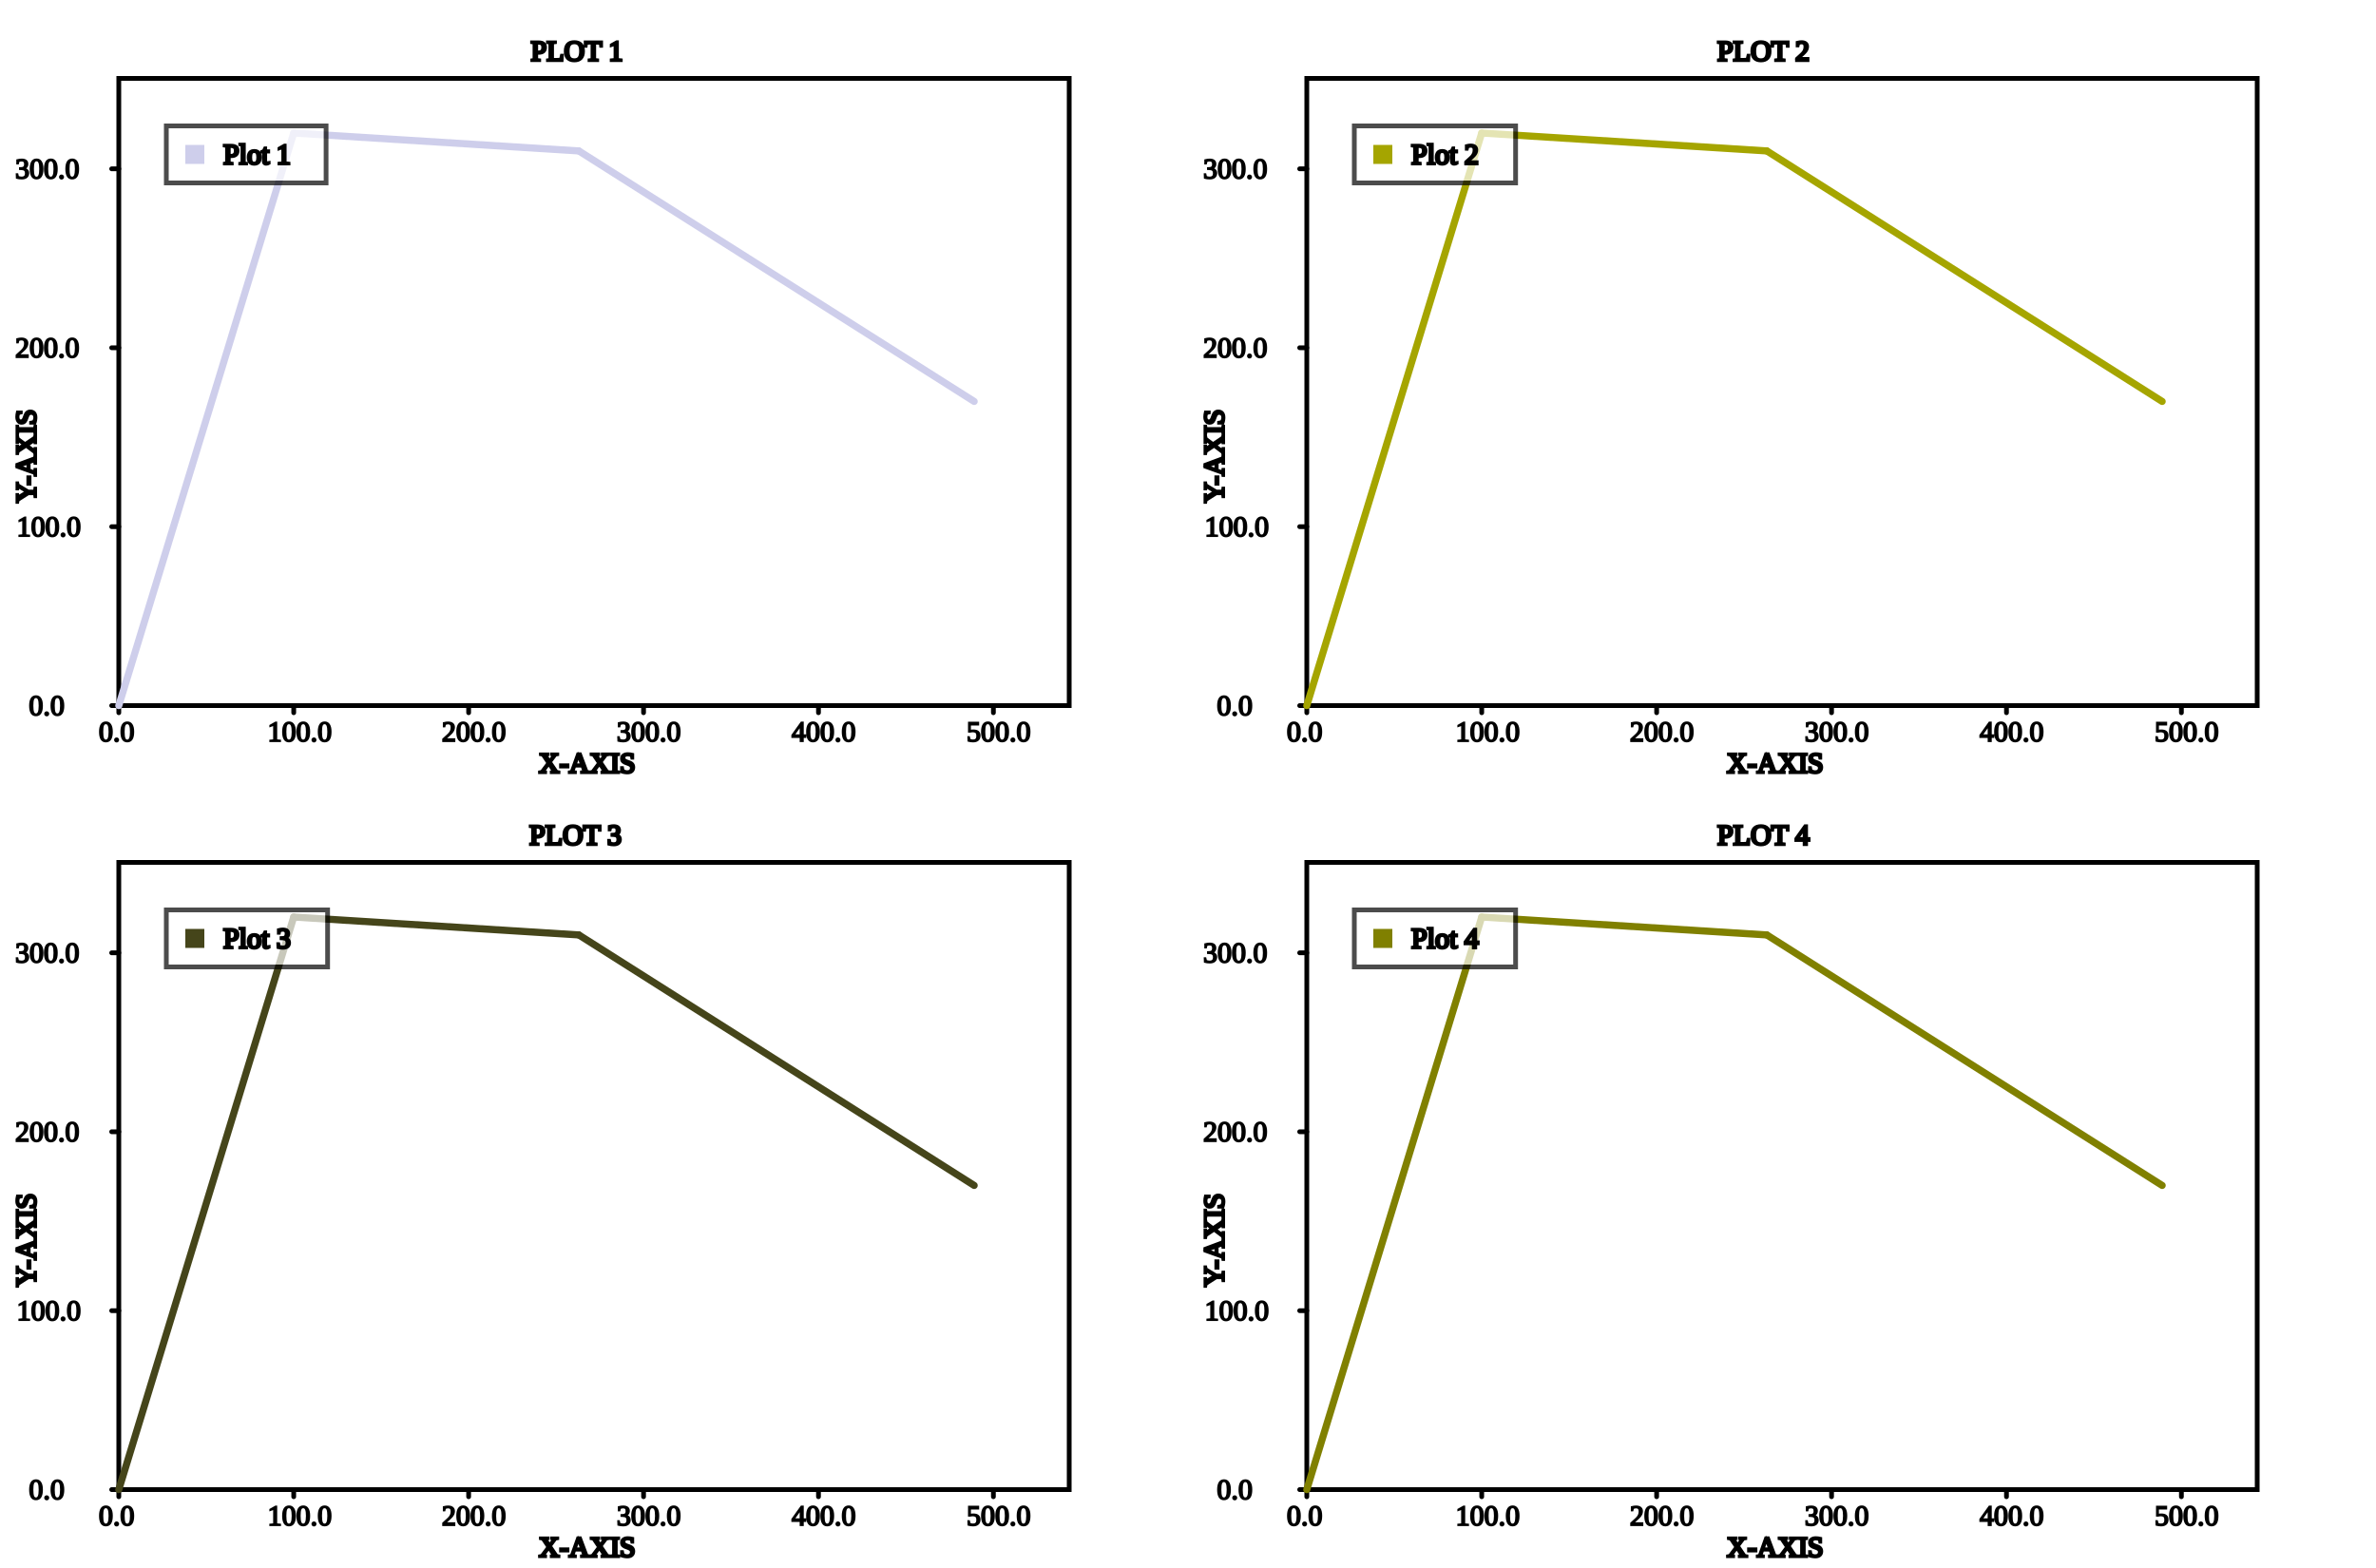
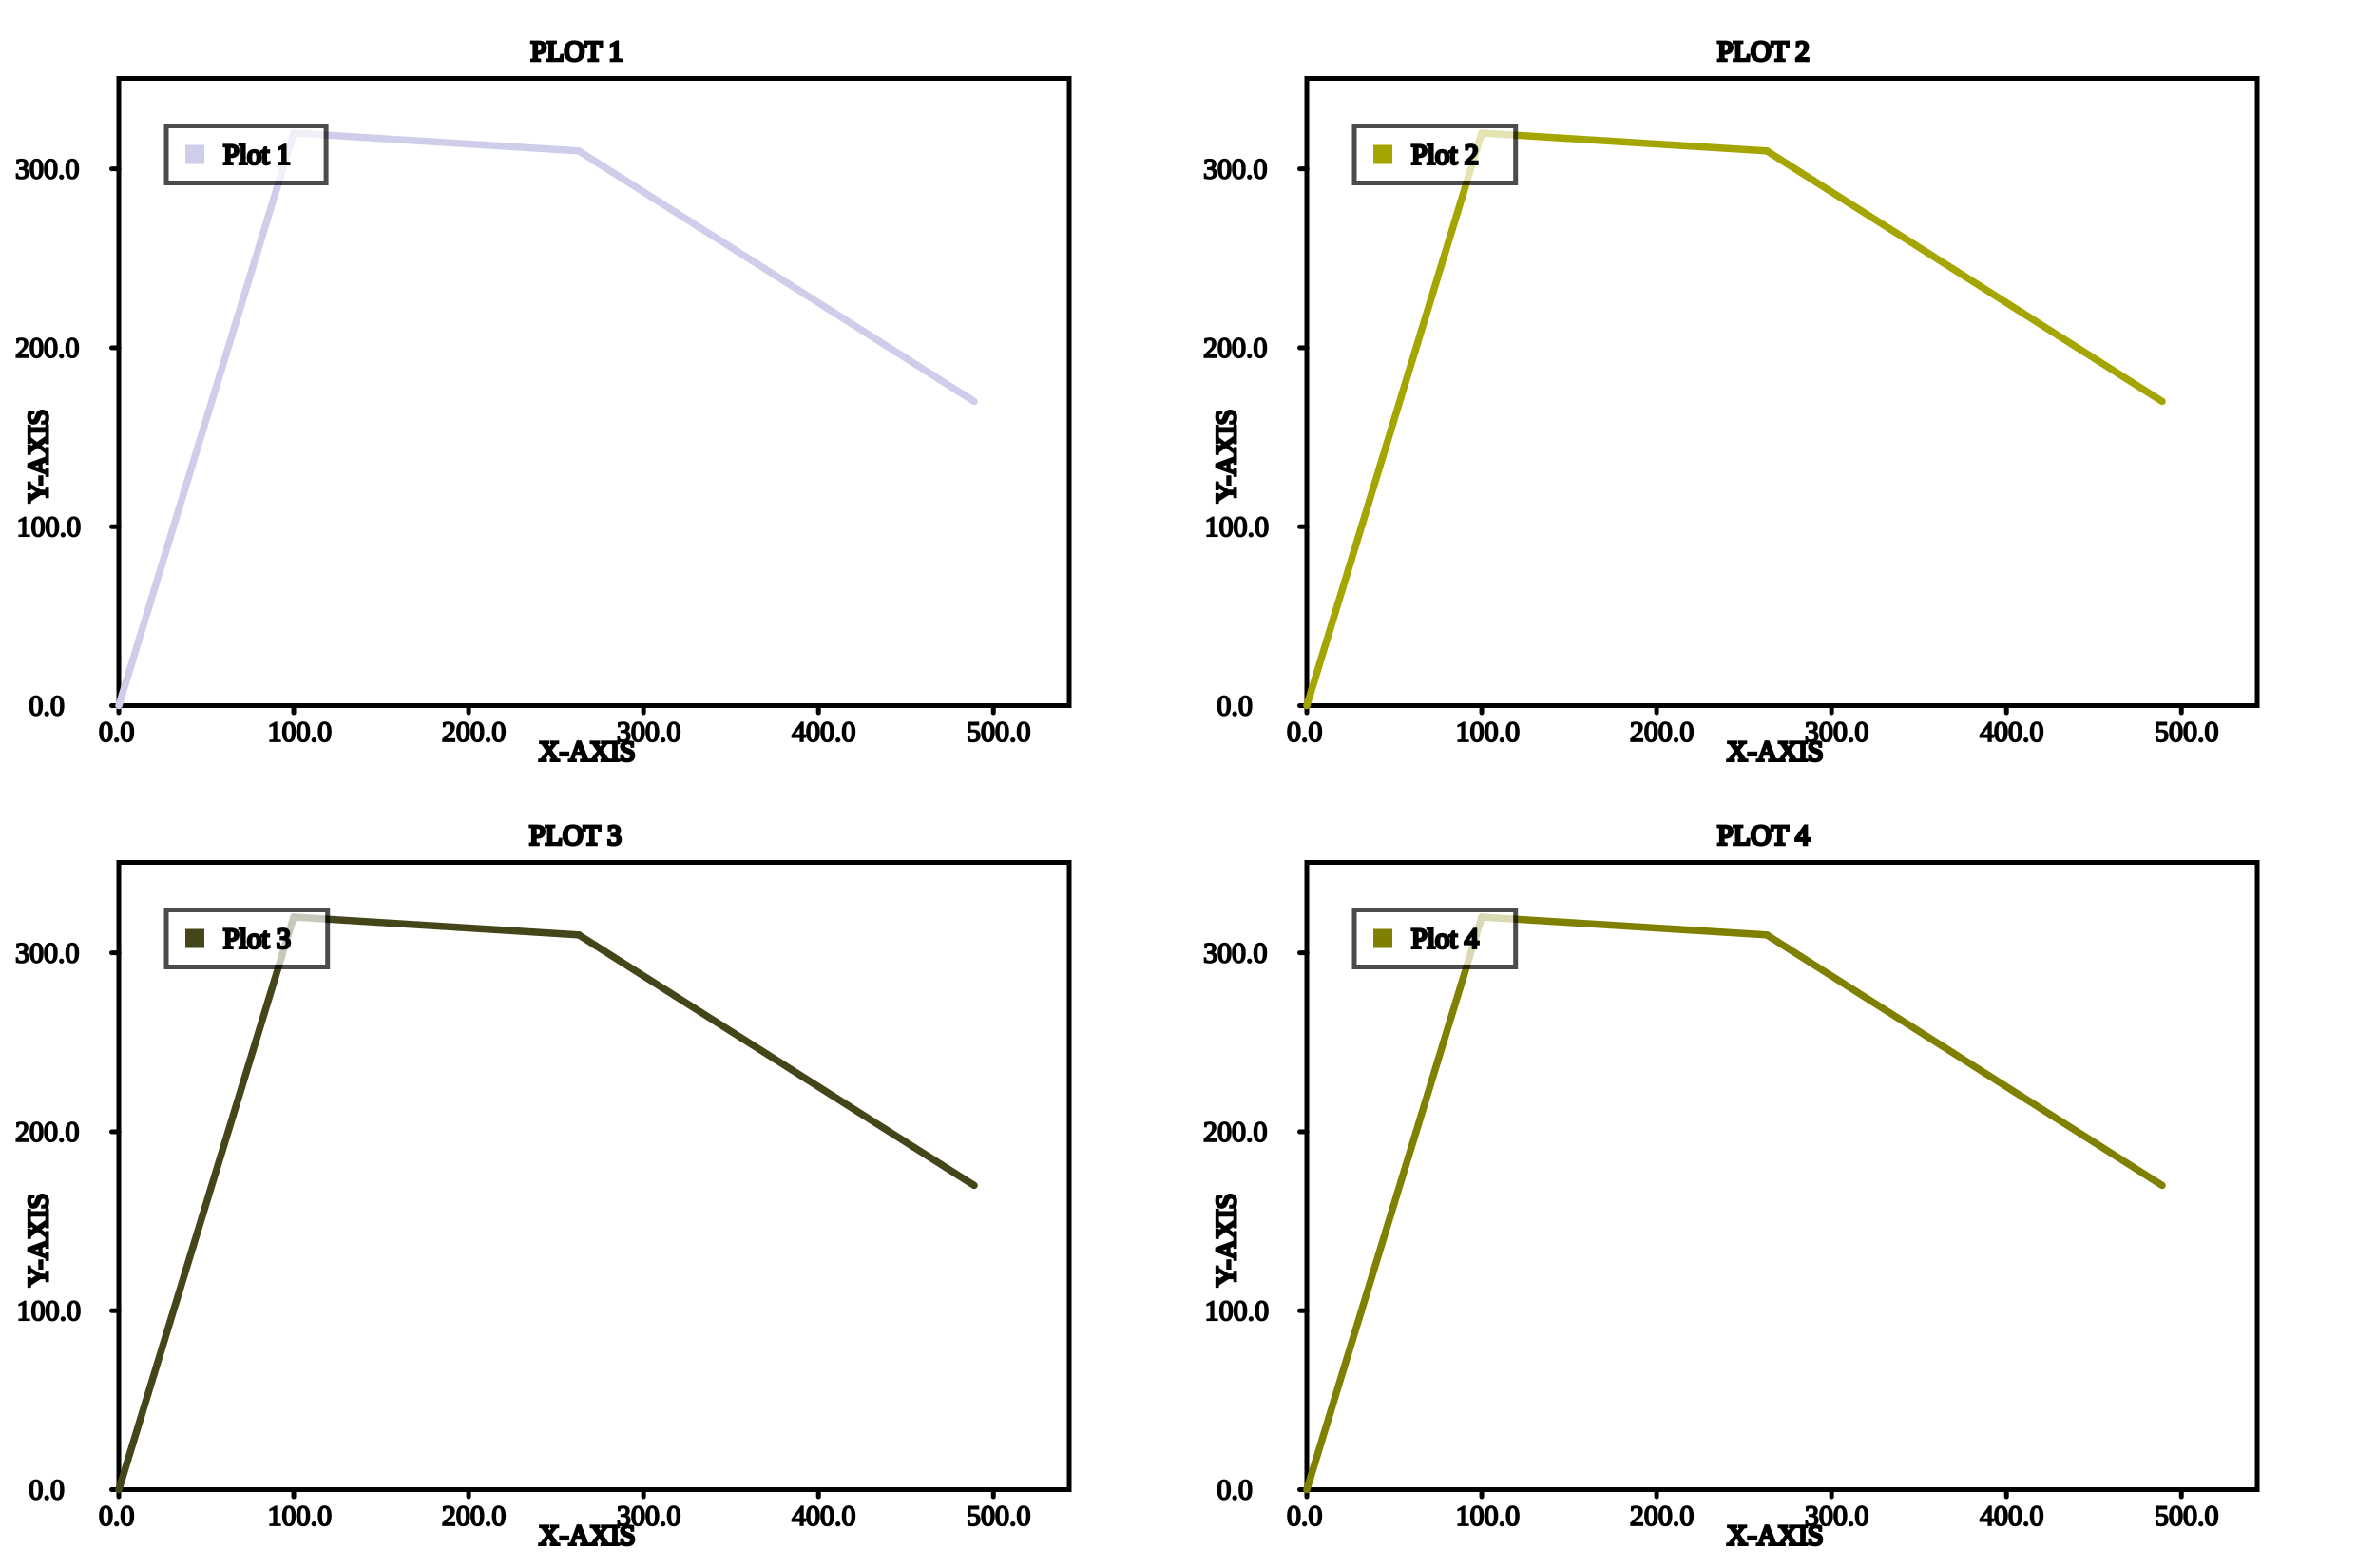
<svg xmlns="http://www.w3.org/2000/svg" height="660.0" width="1000.0" version="4.0">
  <rect width="100%" height="100%" fill="white" />
  <rect x="50.0" y="33.0" width="400.0" height="264.0" style="fill:rgb(255,255,255);stroke-width:2.0;stroke:rgb(0,0,0);opacity:1" />
  <line x1="50.0" y1="300.0" x2="50.0" y2="297.0" style="stroke:rgb(0.0,0.0,0.0);stroke-width:2.0;opacity:1.0;stroke-linecap:round" />
  <text x="41.58" y="312.0" stroke="#000000" stroke-width="0.7" transform="rotate(-0.0,41.58,312.0)">0.0</text>
  <line x1="123.62" y1="300.0" x2="123.62" y2="297.0" style="stroke:rgb(0.0,0.0,0.0);stroke-width:2.0;opacity:1.0;stroke-linecap:round" />
  <text x="112.64" y="312.0" stroke="#000000" stroke-width="0.7" transform="rotate(-0.0,112.6396,312.0)">100.0</text>
  <line x1="197.239" y1="300.0" x2="197.239" y2="297.0" style="stroke:rgb(0.0,0.0,0.0);stroke-width:2.0;opacity:1.0;stroke-linecap:round" />
  <text x="185.939" y="312.0" stroke="#000000" stroke-width="0.7" transform="rotate(-0.0,185.9392,312.0)">200.0</text>
  <line x1="270.859" y1="300.0" x2="270.859" y2="297.0" style="stroke:rgb(0.0,0.0,0.0);stroke-width:2.0;opacity:1.0;stroke-linecap:round" />
  <text x="259.559" y="312.0" stroke="#000000" stroke-width="0.7" transform="rotate(-0.0,259.5589,312.0)">300.0</text>
  <line x1="344.479" y1="300.0" x2="344.479" y2="297.0" style="stroke:rgb(0.0,0.0,0.0);stroke-width:2.0;opacity:1.0;stroke-linecap:round" />
  <text x="333.179" y="312.0" stroke="#000000" stroke-width="0.7" transform="rotate(-0.0,333.1785,312.0)">400.0</text>
  <line x1="418.098" y1="300.0" x2="418.098" y2="297.0" style="stroke:rgb(0.0,0.0,0.0);stroke-width:2.0;opacity:1.0;stroke-linecap:round" />
  <text x="406.798" y="312.0" stroke="#000000" stroke-width="0.7" transform="rotate(-0.0,406.7982,312.0)">500.0</text>
  <line x1="47.0" y1="297.0" x2="50.0" y2="297.0" style="stroke:rgb(0.0,0.0,0.0);stroke-width:2.0;opacity:1.0;stroke-linecap:round" />
  <text x="12.16" y="301.0" stroke="#000000" stroke-width="0.7" transform="rotate(-0.0,12.16,301.0)">0.0</text>
  <line x1="47.0" y1="221.688" x2="50.0" y2="221.688" style="stroke:rgb(0.0,0.0,0.0);stroke-width:2.0;opacity:1.0;stroke-linecap:round" />
  <text x="7.04" y="225.688" stroke="#000000" stroke-width="0.7" transform="rotate(-0.0,7.040001,225.6875)">100.0</text>
  <line x1="47.0" y1="146.375" x2="50.0" y2="146.375" style="stroke:rgb(0.0,0.0,0.0);stroke-width:2.0;opacity:1.0;stroke-linecap:round" />
  <text x="6.4" y="150.375" stroke="#000000" stroke-width="0.7" transform="rotate(-0.0,6.400002,150.375)">200.0</text>
  <line x1="47.0" y1="71.062" x2="50.0" y2="71.062" style="stroke:rgb(0.0,0.0,0.0);stroke-width:2.0;opacity:1.0;stroke-linecap:round" />
  <text x="6.4" y="75.062" stroke="#000000" stroke-width="0.7" transform="rotate(-0.0,6.400002,75.0625)">300.0</text>
  <line x1="50.0" y1="297.0" x2="123.62" y2="56.0" style="stroke:rgb(206.04,206.04,235.11);stroke-width:3.0;opacity:1.0;stroke-linecap:round" />
  <line x1="123.62" y1="56.0" x2="243.62" y2="63.531" style="stroke:rgb(206.04,206.04,235.11);stroke-width:3.0;opacity:1.0;stroke-linecap:round" />
  <line x1="243.62" y1="63.531" x2="410.0" y2="168.969" style="stroke:rgb(206.04,206.04,235.11);stroke-width:3.0;opacity:1.0;stroke-linecap:round" />
  <text x="223.4" y="25.5" stroke="#000000" stroke-width="1.2" transform="rotate(-0.0,223.4,25.5)">PLOT 1</text>
-   <text x="226.8" y="325.2" stroke="#000000" stroke-width="1.2" transform="rotate(-0.0,226.8,325.2)">X-AXIS</text>
-   <text x="15.0" y="211.6" stroke="#000000" stroke-width="1.2" transform="rotate(-90.0,15.0,211.6)">Y-AXIS</text>
+   <text x="226.8" y="320.2" stroke="#000000" stroke-width="1.2" transform="rotate(-0.0,226.8,320.2)">X-AXIS</text>
+   <text x="20.0" y="211.6" stroke="#000000" stroke-width="1.2" transform="rotate(-90.0,20.0,211.6)">Y-AXIS</text>
  <rect x="70.0" y="53.0" width="67.24" height="24.0" style="fill:rgb(255.0,255.0,255.0);stroke-width:2.0;stroke:rgb(0.0,0.0,0.0);opacity:0.7" />
  <rect x="78.0" y="61.0" width="8.0" height="8.0" style="fill:rgb(206.04,206.04,235.11);stroke-width:0;stroke:rgb(0,0,0);opacity:1.0" />
  <text x="94.0" y="69.0" stroke="#000000" stroke-width="1.2" transform="rotate(-0.0,94.0,69.0)">Plot 1</text>
  <rect x="550.0" y="33.0" width="400.0" height="264.0" style="fill:rgb(255,255,255);stroke-width:2.0;stroke:rgb(0,0,0);opacity:1" />
  <line x1="550.0" y1="300.0" x2="550.0" y2="297.0" style="stroke:rgb(0.0,0.0,0.0);stroke-width:2.0;opacity:1.0;stroke-linecap:round" />
  <text x="541.58" y="312.0" stroke="#000000" stroke-width="0.7" transform="rotate(-0.0,541.58,312.0)">0.0</text>
  <line x1="623.62" y1="300.0" x2="623.62" y2="297.0" style="stroke:rgb(0.0,0.0,0.0);stroke-width:2.0;opacity:1.0;stroke-linecap:round" />
  <text x="612.64" y="312.0" stroke="#000000" stroke-width="0.7" transform="rotate(-0.0,612.6396,312.0)">100.0</text>
  <line x1="697.239" y1="300.0" x2="697.239" y2="297.0" style="stroke:rgb(0.0,0.0,0.0);stroke-width:2.0;opacity:1.0;stroke-linecap:round" />
  <text x="685.939" y="312.0" stroke="#000000" stroke-width="0.7" transform="rotate(-0.0,685.9393,312.0)">200.0</text>
  <line x1="770.859" y1="300.0" x2="770.859" y2="297.0" style="stroke:rgb(0.0,0.0,0.0);stroke-width:2.0;opacity:1.0;stroke-linecap:round" />
  <text x="759.559" y="312.0" stroke="#000000" stroke-width="0.7" transform="rotate(-0.0,759.5589,312.0)">300.0</text>
  <line x1="844.479" y1="300.0" x2="844.479" y2="297.0" style="stroke:rgb(0.0,0.0,0.0);stroke-width:2.0;opacity:1.0;stroke-linecap:round" />
  <text x="833.178" y="312.0" stroke="#000000" stroke-width="0.7" transform="rotate(-0.0,833.1785,312.0)">400.0</text>
  <line x1="918.098" y1="300.0" x2="918.098" y2="297.0" style="stroke:rgb(0.0,0.0,0.0);stroke-width:2.0;opacity:1.0;stroke-linecap:round" />
  <text x="906.798" y="312.0" stroke="#000000" stroke-width="0.7" transform="rotate(-0.0,906.7982,312.0)">500.0</text>
  <line x1="547.0" y1="297.0" x2="550.0" y2="297.0" style="stroke:rgb(0.0,0.0,0.0);stroke-width:2.0;opacity:1.0;stroke-linecap:round" />
  <text x="512.16" y="301.0" stroke="#000000" stroke-width="0.7" transform="rotate(-0.0,512.16,301.0)">0.0</text>
  <line x1="547.0" y1="221.688" x2="550.0" y2="221.688" style="stroke:rgb(0.0,0.0,0.0);stroke-width:2.0;opacity:1.0;stroke-linecap:round" />
  <text x="507.04" y="225.688" stroke="#000000" stroke-width="0.7" transform="rotate(-0.0,507.04,225.6875)">100.0</text>
  <line x1="547.0" y1="146.375" x2="550.0" y2="146.375" style="stroke:rgb(0.0,0.0,0.0);stroke-width:2.0;opacity:1.0;stroke-linecap:round" />
  <text x="506.4" y="150.375" stroke="#000000" stroke-width="0.7" transform="rotate(-0.0,506.4,150.375)">200.0</text>
  <line x1="547.0" y1="71.062" x2="550.0" y2="71.062" style="stroke:rgb(0.0,0.0,0.0);stroke-width:2.0;opacity:1.0;stroke-linecap:round" />
  <text x="506.4" y="75.062" stroke="#000000" stroke-width="0.7" transform="rotate(-0.0,506.4,75.0625)">300.0</text>
  <line x1="550.0" y1="297.0" x2="623.62" y2="56.0" style="stroke:rgb(164.985,164.985,0.0);stroke-width:3.0;opacity:1.0;stroke-linecap:round" />
  <line x1="623.62" y1="56.0" x2="743.62" y2="63.531" style="stroke:rgb(164.985,164.985,0.0);stroke-width:3.0;opacity:1.0;stroke-linecap:round" />
  <line x1="743.62" y1="63.531" x2="910.0" y2="168.969" style="stroke:rgb(164.985,164.985,0.0);stroke-width:3.0;opacity:1.0;stroke-linecap:round" />
  <text x="722.8" y="25.5" stroke="#000000" stroke-width="1.2" transform="rotate(-0.0,722.8,25.5)">PLOT 2</text>
-   <text x="726.8" y="325.2" stroke="#000000" stroke-width="1.2" transform="rotate(-0.0,726.8,325.2)">X-AXIS</text>
-   <text x="515.0" y="211.6" stroke="#000000" stroke-width="1.2" transform="rotate(-90.0,515.0,211.6)">Y-AXIS</text>
+   <text x="726.8" y="320.2" stroke="#000000" stroke-width="1.2" transform="rotate(-0.0,726.8,320.2)">X-AXIS</text>
+   <text x="520.0" y="211.6" stroke="#000000" stroke-width="1.2" transform="rotate(-90.0,520.0,211.6)">Y-AXIS</text>
  <rect x="570.0" y="53.0" width="67.88" height="24.0" style="fill:rgb(255.0,255.0,255.0);stroke-width:2.0;stroke:rgb(0.0,0.0,0.0);opacity:0.7" />
  <rect x="578.0" y="61.0" width="8.0" height="8.0" style="fill:rgb(164.985,164.985,0.0);stroke-width:0;stroke:rgb(0,0,0);opacity:1.0" />
  <text x="594.0" y="69.0" stroke="#000000" stroke-width="1.2" transform="rotate(-0.0,594.0,69.0)">Plot 2</text>
  <rect x="50.0" y="363.0" width="400.0" height="264.0" style="fill:rgb(255,255,255);stroke-width:2.0;stroke:rgb(0,0,0);opacity:1" />
  <line x1="50.0" y1="630.0" x2="50.0" y2="627.0" style="stroke:rgb(0.0,0.0,0.0);stroke-width:2.0;opacity:1.0;stroke-linecap:round" />
  <text x="41.58" y="642.0" stroke="#000000" stroke-width="0.7" transform="rotate(-0.0,41.58,642.0)">0.0</text>
  <line x1="123.62" y1="630.0" x2="123.62" y2="627.0" style="stroke:rgb(0.0,0.0,0.0);stroke-width:2.0;opacity:1.0;stroke-linecap:round" />
  <text x="112.64" y="642.0" stroke="#000000" stroke-width="0.7" transform="rotate(-0.0,112.6396,642.0)">100.0</text>
  <line x1="197.239" y1="630.0" x2="197.239" y2="627.0" style="stroke:rgb(0.0,0.0,0.0);stroke-width:2.0;opacity:1.0;stroke-linecap:round" />
  <text x="185.939" y="642.0" stroke="#000000" stroke-width="0.7" transform="rotate(-0.0,185.9392,642.0)">200.0</text>
  <line x1="270.859" y1="630.0" x2="270.859" y2="627.0" style="stroke:rgb(0.0,0.0,0.0);stroke-width:2.0;opacity:1.0;stroke-linecap:round" />
  <text x="259.559" y="642.0" stroke="#000000" stroke-width="0.7" transform="rotate(-0.0,259.5589,642.0)">300.0</text>
  <line x1="344.479" y1="630.0" x2="344.479" y2="627.0" style="stroke:rgb(0.0,0.0,0.0);stroke-width:2.0;opacity:1.0;stroke-linecap:round" />
  <text x="333.179" y="642.0" stroke="#000000" stroke-width="0.7" transform="rotate(-0.0,333.1785,642.0)">400.0</text>
  <line x1="418.098" y1="630.0" x2="418.098" y2="627.0" style="stroke:rgb(0.0,0.0,0.0);stroke-width:2.0;opacity:1.0;stroke-linecap:round" />
  <text x="406.798" y="642.0" stroke="#000000" stroke-width="0.7" transform="rotate(-0.0,406.7982,642.0)">500.0</text>
  <line x1="47.0" y1="627.0" x2="50.0" y2="627.0" style="stroke:rgb(0.0,0.0,0.0);stroke-width:2.0;opacity:1.0;stroke-linecap:round" />
  <text x="12.16" y="631.0" stroke="#000000" stroke-width="0.7" transform="rotate(-0.0,12.16,631.0)">0.0</text>
  <line x1="47.0" y1="551.688" x2="50.0" y2="551.688" style="stroke:rgb(0.0,0.0,0.0);stroke-width:2.0;opacity:1.0;stroke-linecap:round" />
  <text x="7.04" y="555.688" stroke="#000000" stroke-width="0.7" transform="rotate(-0.0,7.040001,555.6875)">100.0</text>
  <line x1="47.0" y1="476.375" x2="50.0" y2="476.375" style="stroke:rgb(0.0,0.0,0.0);stroke-width:2.0;opacity:1.0;stroke-linecap:round" />
  <text x="6.4" y="480.375" stroke="#000000" stroke-width="0.7" transform="rotate(-0.0,6.400002,480.375)">200.0</text>
  <line x1="47.0" y1="401.062" x2="50.0" y2="401.062" style="stroke:rgb(0.0,0.0,0.0);stroke-width:2.0;opacity:1.0;stroke-linecap:round" />
  <text x="6.4" y="405.062" stroke="#000000" stroke-width="0.7" transform="rotate(-0.0,6.400002,405.0625)">300.0</text>
  <line x1="50.0" y1="627.0" x2="123.62" y2="386.0" style="stroke:rgb(68.85,68.85,25.5);stroke-width:3.0;opacity:1.0;stroke-linecap:round" />
  <line x1="123.62" y1="386.0" x2="243.62" y2="393.531" style="stroke:rgb(68.85,68.85,25.5);stroke-width:3.0;opacity:1.0;stroke-linecap:round" />
  <line x1="243.62" y1="393.531" x2="410.0" y2="498.969" style="stroke:rgb(68.85,68.85,25.5);stroke-width:3.0;opacity:1.0;stroke-linecap:round" />
  <text x="222.8" y="355.5" stroke="#000000" stroke-width="1.2" transform="rotate(-0.0,222.8,355.5)">PLOT 3</text>
-   <text x="226.8" y="655.2" stroke="#000000" stroke-width="1.2" transform="rotate(-0.0,226.8,655.2)">X-AXIS</text>
-   <text x="15.0" y="541.6" stroke="#000000" stroke-width="1.2" transform="rotate(-90.0,15.0,541.6)">Y-AXIS</text>
+   <text x="226.8" y="650.2" stroke="#000000" stroke-width="1.2" transform="rotate(-0.0,226.8,650.2)">X-AXIS</text>
+   <text x="20.0" y="541.6" stroke="#000000" stroke-width="1.2" transform="rotate(-90.0,20.0,541.6)">Y-AXIS</text>
  <rect x="70.0" y="383.0" width="67.88" height="24.0" style="fill:rgb(255.0,255.0,255.0);stroke-width:2.0;stroke:rgb(0.0,0.0,0.0);opacity:0.7" />
  <rect x="78.0" y="391.0" width="8.0" height="8.0" style="fill:rgb(68.85,68.85,25.5);stroke-width:0;stroke:rgb(0,0,0);opacity:1.0" />
  <text x="94.0" y="399.0" stroke="#000000" stroke-width="1.2" transform="rotate(-0.0,94.0,399.0)">Plot 3</text>
  <rect x="550.0" y="363.0" width="400.0" height="264.0" style="fill:rgb(255,255,255);stroke-width:2.0;stroke:rgb(0,0,0);opacity:1" />
  <line x1="550.0" y1="630.0" x2="550.0" y2="627.0" style="stroke:rgb(0.0,0.0,0.0);stroke-width:2.0;opacity:1.0;stroke-linecap:round" />
  <text x="541.58" y="642.0" stroke="#000000" stroke-width="0.7" transform="rotate(-0.0,541.58,642.0)">0.0</text>
  <line x1="623.62" y1="630.0" x2="623.62" y2="627.0" style="stroke:rgb(0.0,0.0,0.0);stroke-width:2.0;opacity:1.0;stroke-linecap:round" />
  <text x="612.64" y="642.0" stroke="#000000" stroke-width="0.7" transform="rotate(-0.0,612.6396,642.0)">100.0</text>
  <line x1="697.239" y1="630.0" x2="697.239" y2="627.0" style="stroke:rgb(0.0,0.0,0.0);stroke-width:2.0;opacity:1.0;stroke-linecap:round" />
  <text x="685.939" y="642.0" stroke="#000000" stroke-width="0.7" transform="rotate(-0.0,685.9393,642.0)">200.0</text>
  <line x1="770.859" y1="630.0" x2="770.859" y2="627.0" style="stroke:rgb(0.0,0.0,0.0);stroke-width:2.0;opacity:1.0;stroke-linecap:round" />
  <text x="759.559" y="642.0" stroke="#000000" stroke-width="0.7" transform="rotate(-0.0,759.5589,642.0)">300.0</text>
  <line x1="844.479" y1="630.0" x2="844.479" y2="627.0" style="stroke:rgb(0.0,0.0,0.0);stroke-width:2.0;opacity:1.0;stroke-linecap:round" />
  <text x="833.178" y="642.0" stroke="#000000" stroke-width="0.7" transform="rotate(-0.0,833.1785,642.0)">400.0</text>
  <line x1="918.098" y1="630.0" x2="918.098" y2="627.0" style="stroke:rgb(0.0,0.0,0.0);stroke-width:2.0;opacity:1.0;stroke-linecap:round" />
  <text x="906.798" y="642.0" stroke="#000000" stroke-width="0.7" transform="rotate(-0.0,906.7982,642.0)">500.0</text>
  <line x1="547.0" y1="627.0" x2="550.0" y2="627.0" style="stroke:rgb(0.0,0.0,0.0);stroke-width:2.0;opacity:1.0;stroke-linecap:round" />
  <text x="512.16" y="631.0" stroke="#000000" stroke-width="0.7" transform="rotate(-0.0,512.16,631.0)">0.0</text>
  <line x1="547.0" y1="551.688" x2="550.0" y2="551.688" style="stroke:rgb(0.0,0.0,0.0);stroke-width:2.0;opacity:1.0;stroke-linecap:round" />
  <text x="507.04" y="555.688" stroke="#000000" stroke-width="0.7" transform="rotate(-0.0,507.04,555.6875)">100.0</text>
  <line x1="547.0" y1="476.375" x2="550.0" y2="476.375" style="stroke:rgb(0.0,0.0,0.0);stroke-width:2.0;opacity:1.0;stroke-linecap:round" />
  <text x="506.4" y="480.375" stroke="#000000" stroke-width="0.7" transform="rotate(-0.0,506.4,480.375)">200.0</text>
  <line x1="547.0" y1="401.062" x2="550.0" y2="401.062" style="stroke:rgb(0.0,0.0,0.0);stroke-width:2.0;opacity:1.0;stroke-linecap:round" />
  <text x="506.4" y="405.062" stroke="#000000" stroke-width="0.7" transform="rotate(-0.0,506.4,405.0625)">300.0</text>
  <line x1="550.0" y1="627.0" x2="623.62" y2="386.0" style="stroke:rgb(127.5,127.5,0.0);stroke-width:3.0;opacity:1.0;stroke-linecap:round" />
  <line x1="623.62" y1="386.0" x2="743.62" y2="393.531" style="stroke:rgb(127.5,127.5,0.0);stroke-width:3.0;opacity:1.0;stroke-linecap:round" />
  <line x1="743.62" y1="393.531" x2="910.0" y2="498.969" style="stroke:rgb(127.5,127.5,0.0);stroke-width:3.0;opacity:1.0;stroke-linecap:round" />
  <text x="722.8" y="355.5" stroke="#000000" stroke-width="1.2" transform="rotate(-0.0,722.8,355.5)">PLOT 4</text>
-   <text x="726.8" y="655.2" stroke="#000000" stroke-width="1.2" transform="rotate(-0.0,726.8,655.2)">X-AXIS</text>
-   <text x="515.0" y="541.6" stroke="#000000" stroke-width="1.2" transform="rotate(-90.0,515.0,541.6)">Y-AXIS</text>
+   <text x="726.8" y="650.2" stroke="#000000" stroke-width="1.2" transform="rotate(-0.0,726.8,650.2)">X-AXIS</text>
+   <text x="520.0" y="541.6" stroke="#000000" stroke-width="1.2" transform="rotate(-90.0,520.0,541.6)">Y-AXIS</text>
  <rect x="570.0" y="383.0" width="67.88" height="24.0" style="fill:rgb(255.0,255.0,255.0);stroke-width:2.0;stroke:rgb(0.0,0.0,0.0);opacity:0.7" />
  <rect x="578.0" y="391.0" width="8.0" height="8.0" style="fill:rgb(127.5,127.5,0.0);stroke-width:0;stroke:rgb(0,0,0);opacity:1.0" />
  <text x="594.0" y="399.0" stroke="#000000" stroke-width="1.2" transform="rotate(-0.0,594.0,399.0)">Plot 4</text>
</svg>
